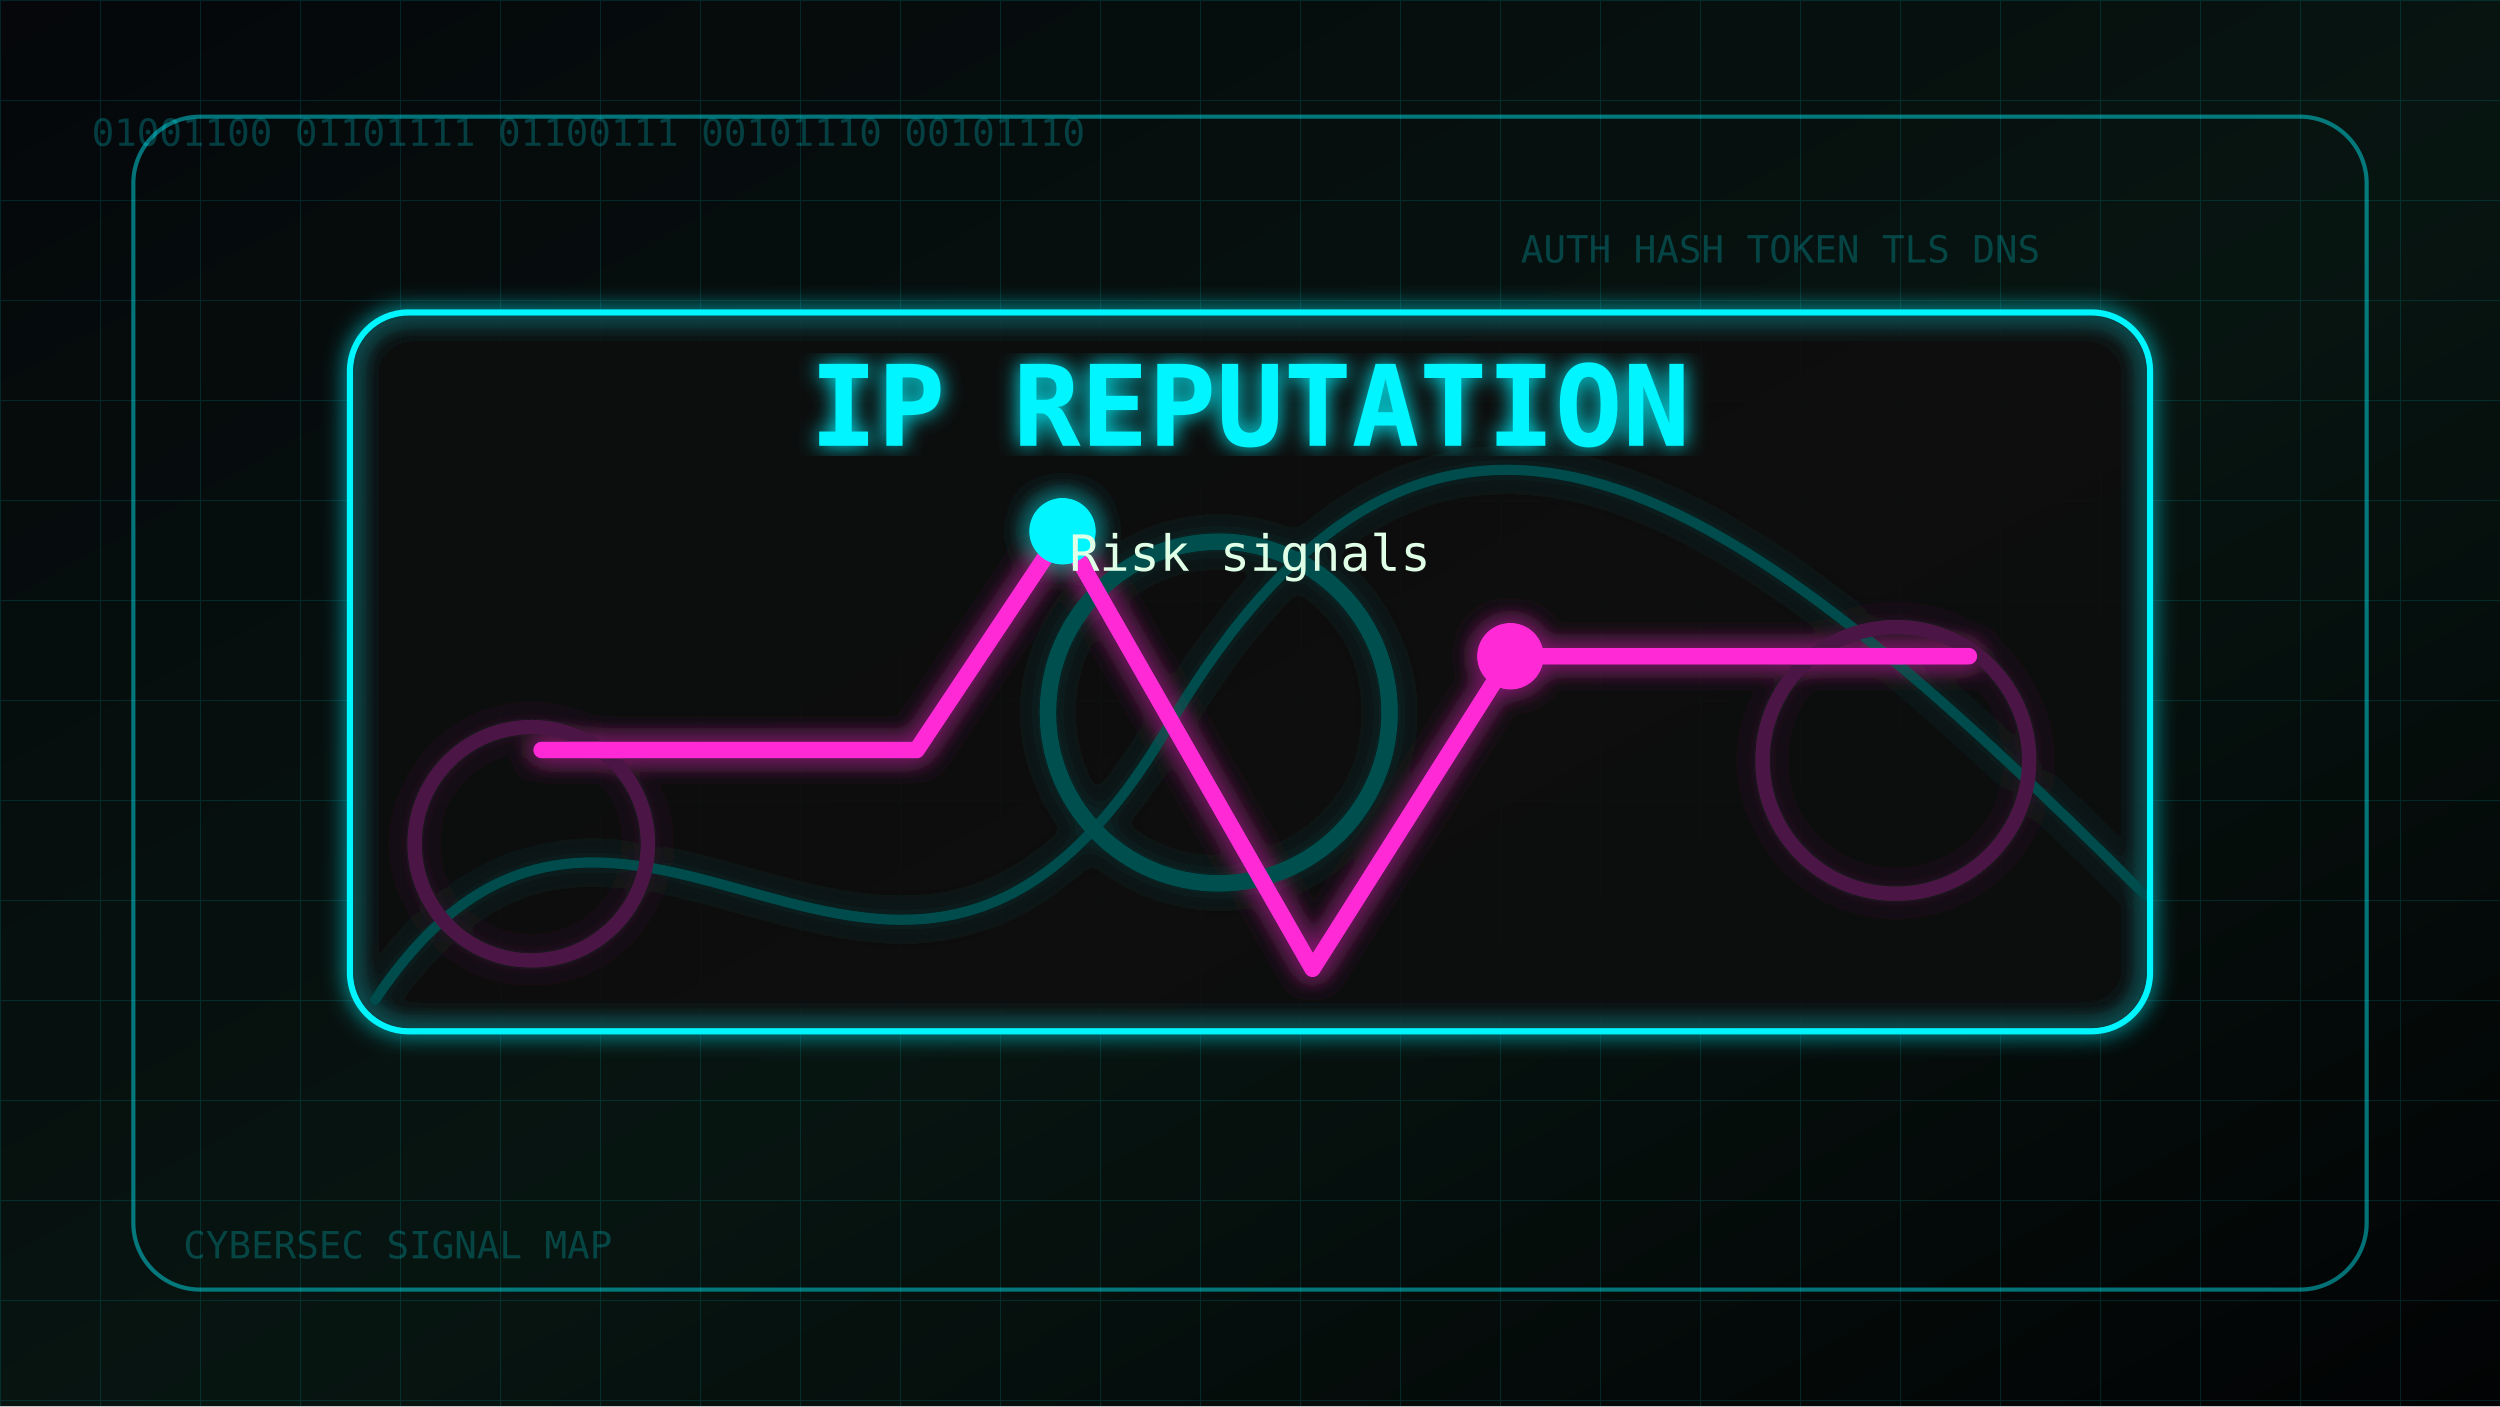
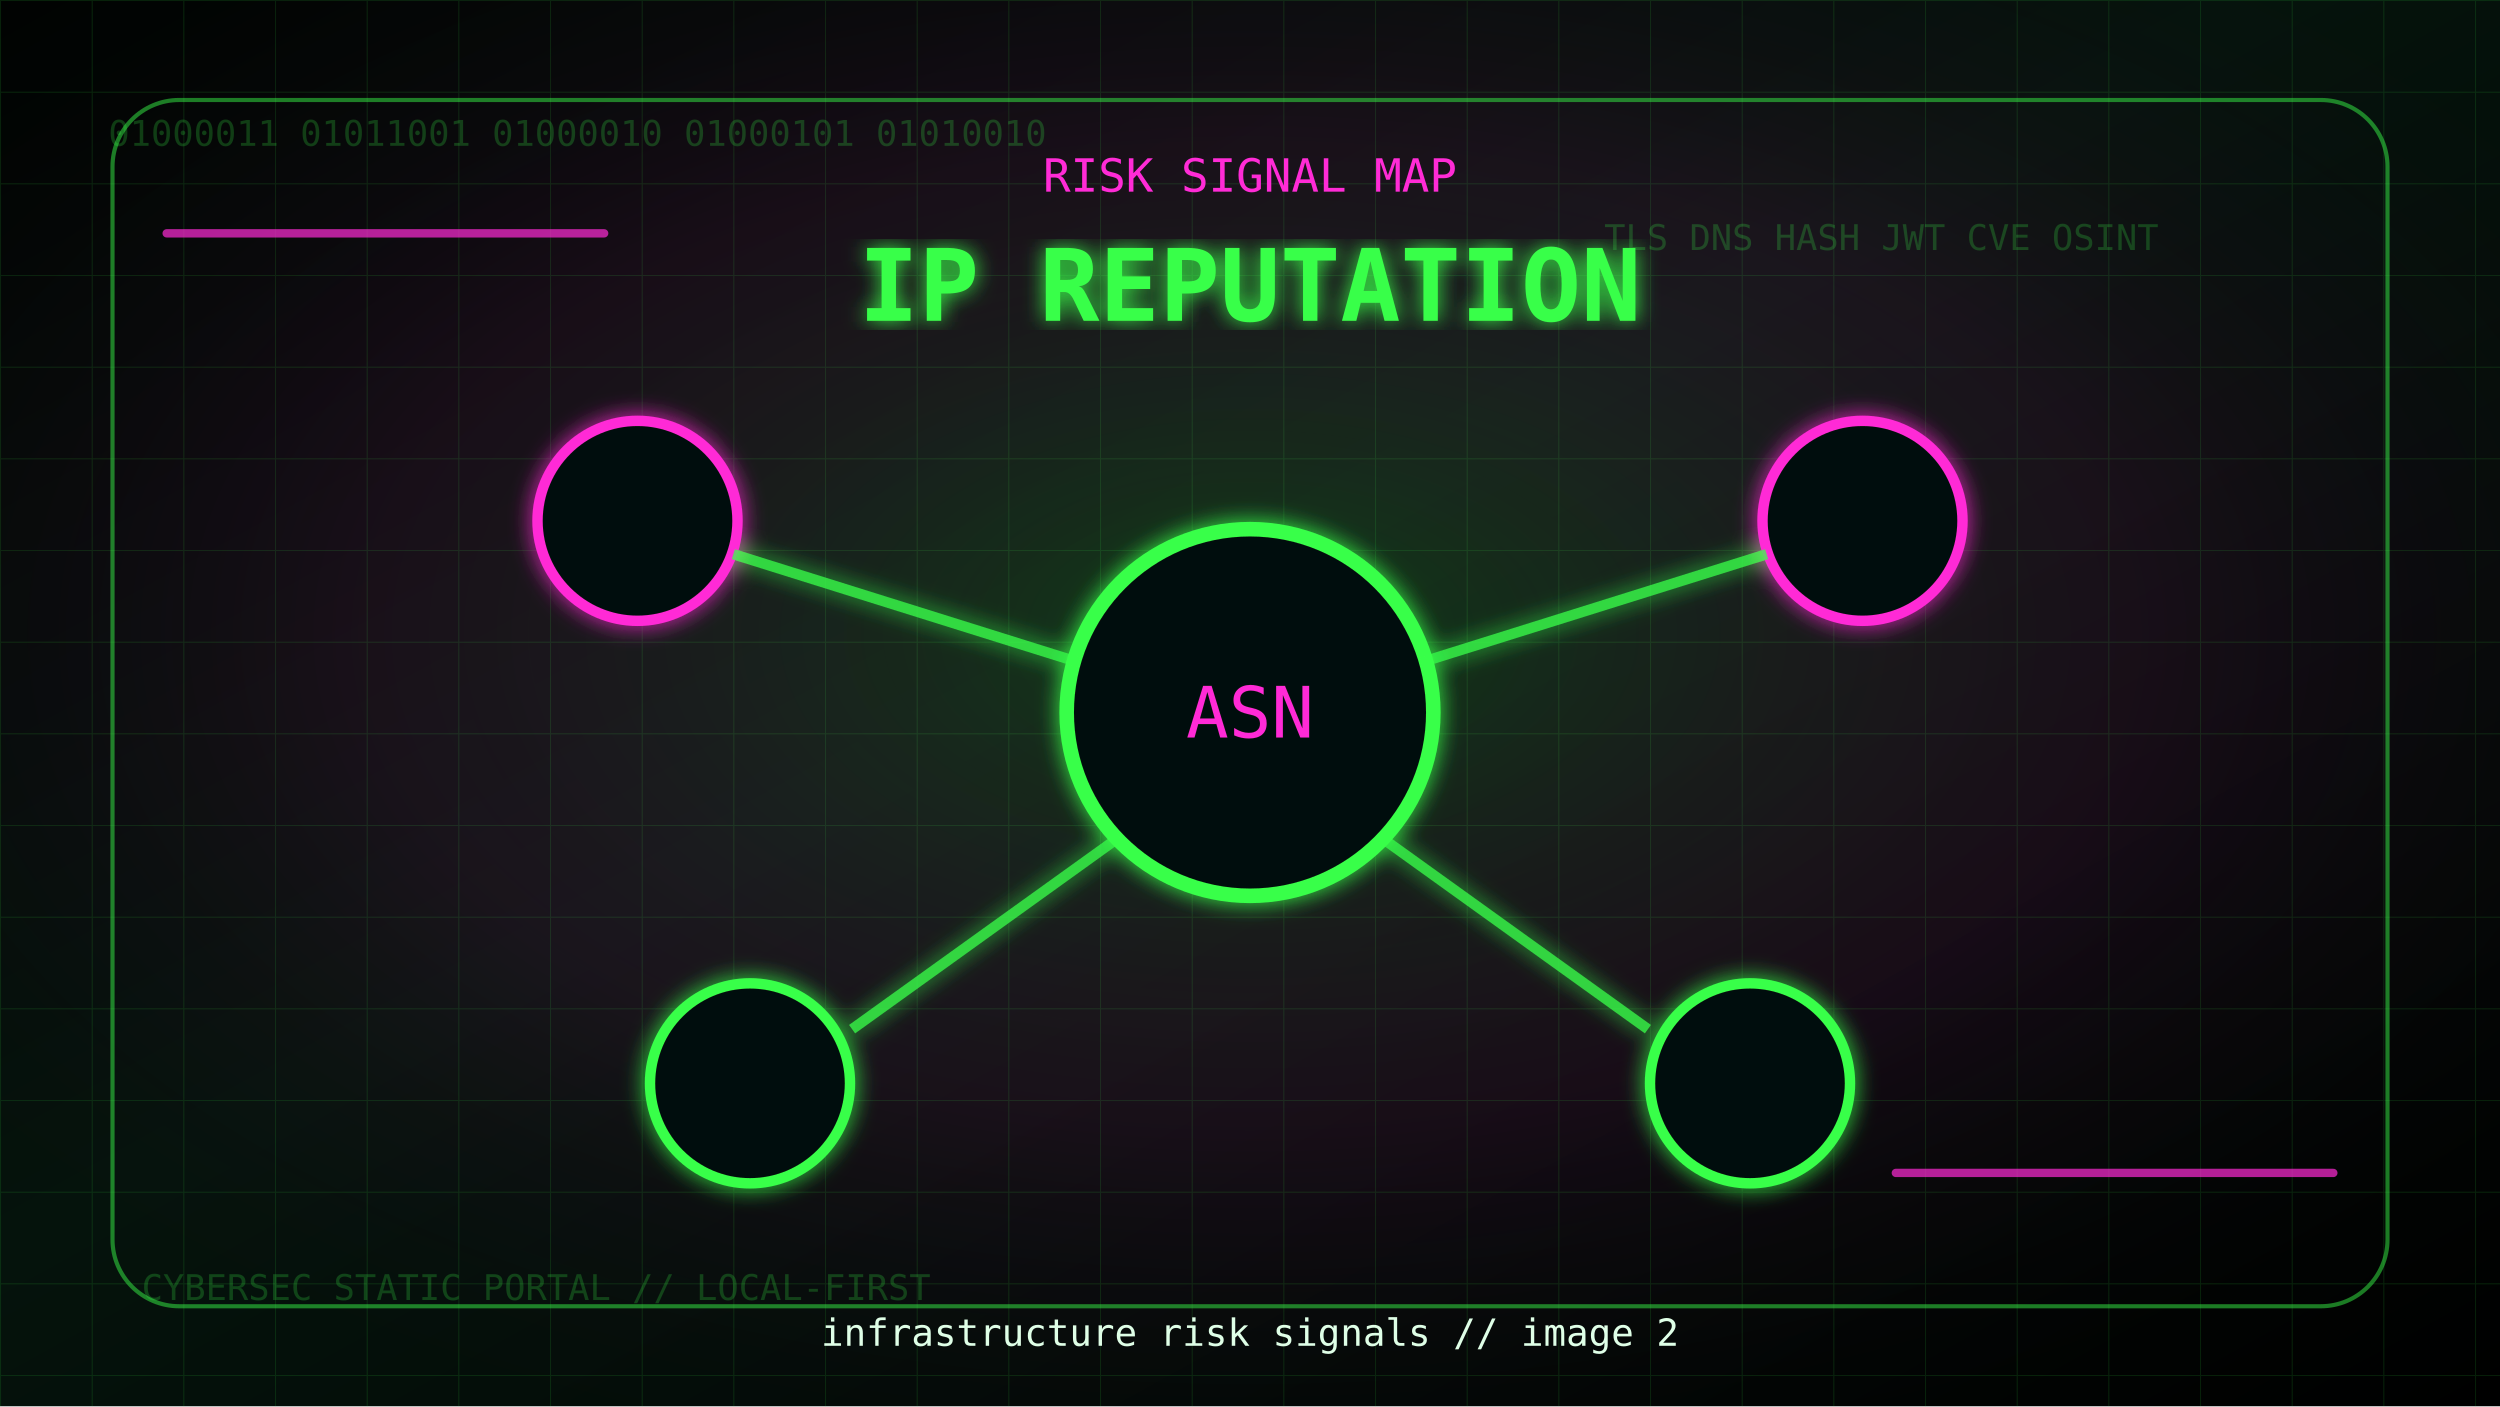
- <svg xmlns="http://www.w3.org/2000/svg" viewBox="0 0 1200 675" role="img" aria-label="IP reputation">
+ <svg xmlns="http://www.w3.org/2000/svg" viewBox="0 0 1200 675" role="img" aria-label="IP REPUTATION RISK SIGNAL MAP">
  <defs>
    <linearGradient id="bg" x1="0" y1="0" x2="1" y2="1">
-       <stop offset="0" stop-color="#05070a" />
-       <stop offset="0.55" stop-color="#071511" />
-       <stop offset="1" stop-color="#020304" />
+       <stop offset="0" stop-color="#010302" />
+       <stop offset="0.45" stop-color="#05130c" />
+       <stop offset="1" stop-color="#000" />
    </linearGradient>
+     <radialGradient id="pulse" cx="50%" cy="45%" r="65%">
+       <stop offset="0" stop-color="#39ff4a" stop-opacity="0.18" />
+       <stop offset="0.55" stop-color="#ff2bd6" stop-opacity="0.08" />
+       <stop offset="1" stop-color="#000" stop-opacity="0" />
+     </radialGradient>
    <filter id="glow">
      <feGaussianBlur stdDeviation="5" result="blur" />
      <feMerge>
        <feMergeNode in="blur" />
        <feMergeNode in="SourceGraphic" />
      </feMerge>
    </filter>
-     <pattern id="grid" width="48" height="48" patternUnits="userSpaceOnUse">
-       <path d="M48 0H0v48" fill="none" stroke="#00f5ff" stroke-opacity="0.12" />
+     <pattern id="grid" width="44" height="44" patternUnits="userSpaceOnUse">
+       <path d="M44 0H0v44" fill="none" stroke="#39ff4a" stroke-opacity="0.12" />
    </pattern>
  </defs>
  <rect width="1200" height="675" fill="url(#bg)" />
  <rect width="1200" height="675" fill="url(#grid)" />
-   <g opacity="0.22" font-family="monospace" font-size="18" fill="#00f5ff">
-     <text x="44" y="70">01001100 01101111 01100111 00101110 00101110</text>
-     <text x="730" y="126">AUTH HASH TOKEN TLS DNS</text>
-     <text x="88" y="604">CYBERSEC SIGNAL MAP</text>
+   <rect width="1200" height="675" fill="url(#pulse)" />
+   <g opacity="0.22" font-family="JetBrains Mono, monospace" font-size="17" fill="#39ff4a">
+     <text x="52" y="70">01000011 01011001 01000010 01000101 01010010</text>
+     <text x="770" y="120">TLS DNS HASH JWT CVE OSINT</text>
+     <text x="68" y="624">CYBERSEC STATIC PORTAL // LOCAL-FIRST</text>
  </g>
  <g filter="url(#glow)">
-     <path d="M180 480 C300 300 430 570 560 350 S830 230 1030 430" fill="none" stroke="#00f5ff" stroke-width="5" stroke-linecap="round" opacity="0.9" />
-     <circle cx="255" cy="405" r="56" fill="none" stroke="#ff2bd6" stroke-width="7" />
-     <circle cx="585" cy="342" r="82" fill="none" stroke="#00f5ff" stroke-width="8" />
-     <circle cx="910" cy="365" r="64" fill="none" stroke="#ff2bd6" stroke-width="7" />
-     <rect x="168" y="150" width="864" height="345" rx="28" fill="#07100d" fill-opacity="0.72" stroke="#00f5ff" stroke-width="3" />
-     <path d="M260 360h180l70-105 120 210 95-150h220" fill="none" stroke="#ff2bd6" stroke-width="8" stroke-linecap="round" stroke-linejoin="round" />
-     <circle cx="510" cy="255" r="16" fill="#00f5ff" />
-     <circle cx="725" cy="315" r="16" fill="#ff2bd6" />
+     <circle cx="600" cy="342" r="88" fill="#06100b" stroke="#39ff4a" stroke-width="7" />
+     <circle cx="306" cy="250" r="48" fill="#06100b" stroke="#ff2bd6" stroke-width="5" />
+     <circle cx="894" cy="250" r="48" fill="#06100b" stroke="#ff2bd6" stroke-width="5" />
+     <circle cx="360" cy="520" r="48" fill="#06100b" stroke="#39ff4a" stroke-width="5" />
+     <circle cx="840" cy="520" r="48" fill="#06100b" stroke="#39ff4a" stroke-width="5" />
+     <path d="M352 266l166 52M848 266l-166 52M409 494l128-92M791 494l-128-92" stroke="#39ff4a" stroke-width="5" opacity=".75" />
+     <text x="600" y="354" text-anchor="middle" font-family="monospace" font-size="34" fill="#ff2bd6">ASN</text>
  </g>
-   <text x="600" y="214" text-anchor="middle" font-family="JetBrains Mono, monospace" font-size="54" font-weight="800" fill="#00f5ff" filter="url(#glow)">IP REPUTATION</text>
-   <text x="600" y="274" text-anchor="middle" font-family="JetBrains Mono, monospace" font-size="24" fill="#dfffe7">Risk signals</text>
-   <rect x="64" y="56" width="1072" height="563" rx="32" fill="none" stroke="#00f5ff" stroke-opacity="0.45" stroke-width="2" />
+   <rect x="54" y="48" width="1092" height="579" rx="32" fill="none" stroke="#39ff4a" stroke-opacity="0.48" stroke-width="2" />
+   <path d="M80 112h210M910 563h210" stroke="#ff2bd6" stroke-width="4" stroke-linecap="round" opacity="0.7" />
+   <text x="600" y="92" text-anchor="middle" font-family="JetBrains Mono, monospace" font-size="22" fill="#ff2bd6">RISK SIGNAL MAP</text>
+   <text x="600" y="646" text-anchor="middle" font-family="JetBrains Mono, monospace" font-size="18" fill="#dfffe7">infrastructure risk signals // image 2</text>
+   <text x="600" y="154" text-anchor="middle" font-family="JetBrains Mono, monospace" font-size="48" font-weight="800" fill="#39ff4a" filter="url(#glow)">IP REPUTATION</text>
</svg>
